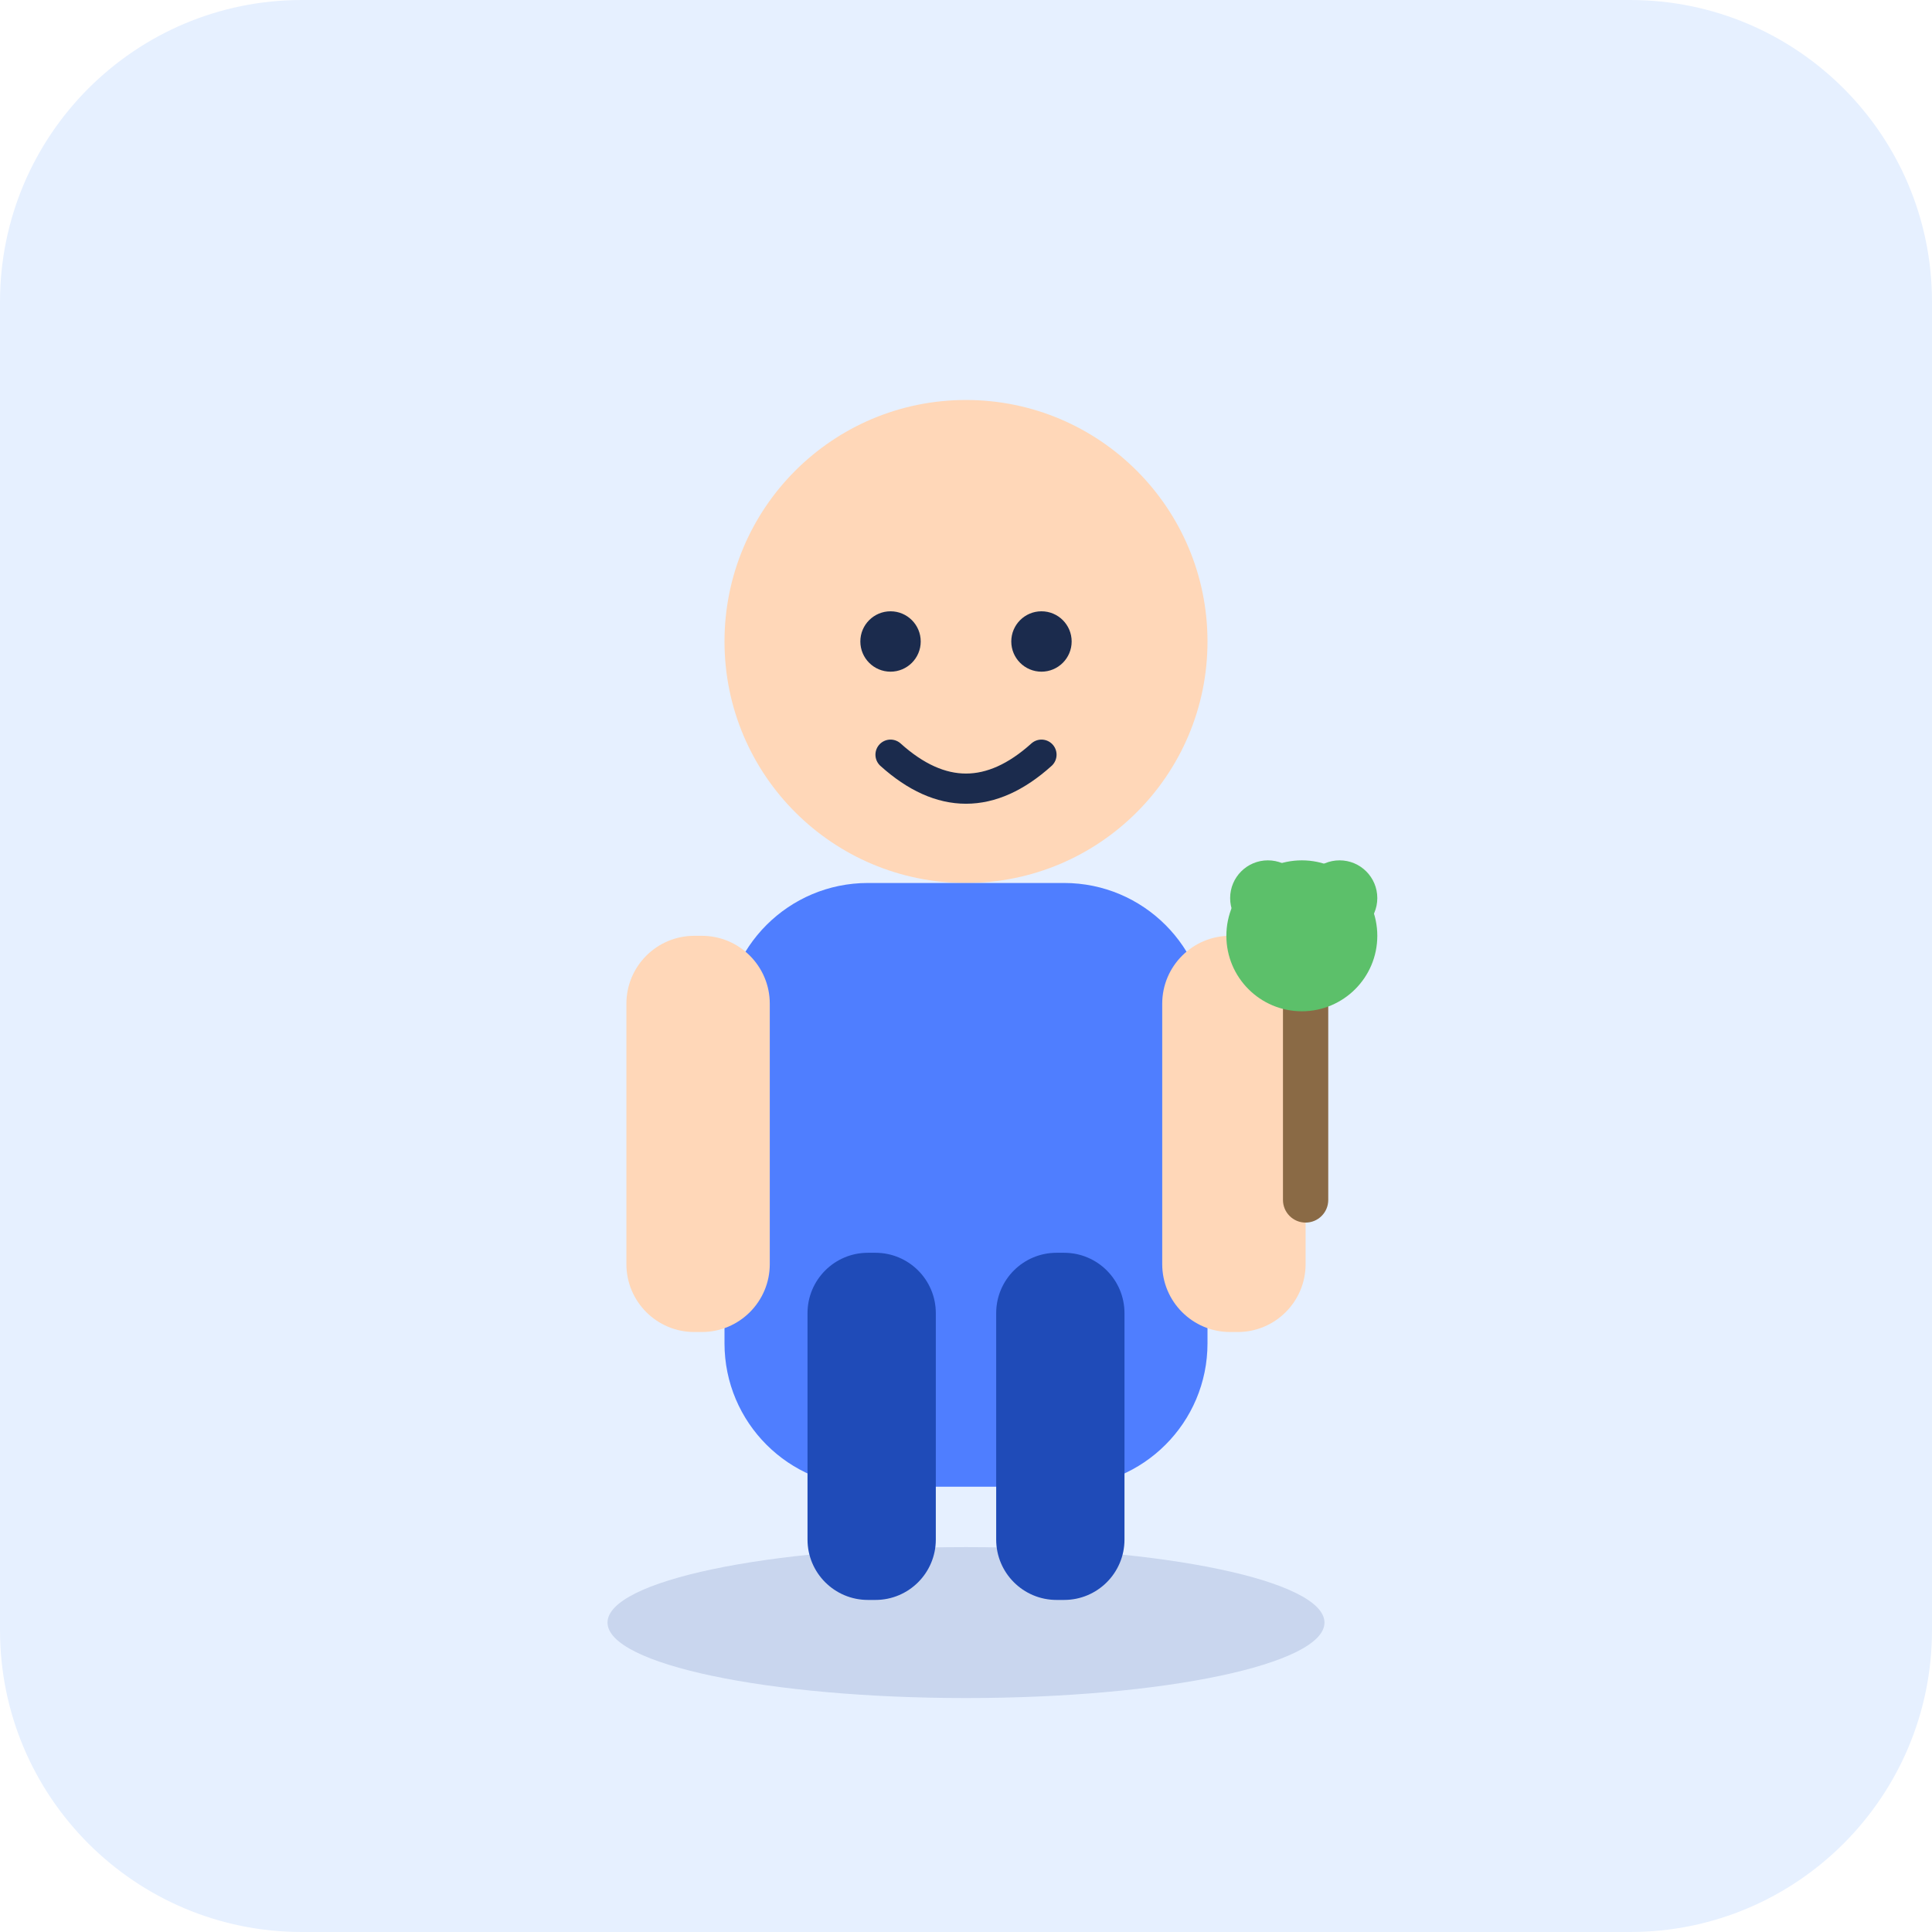
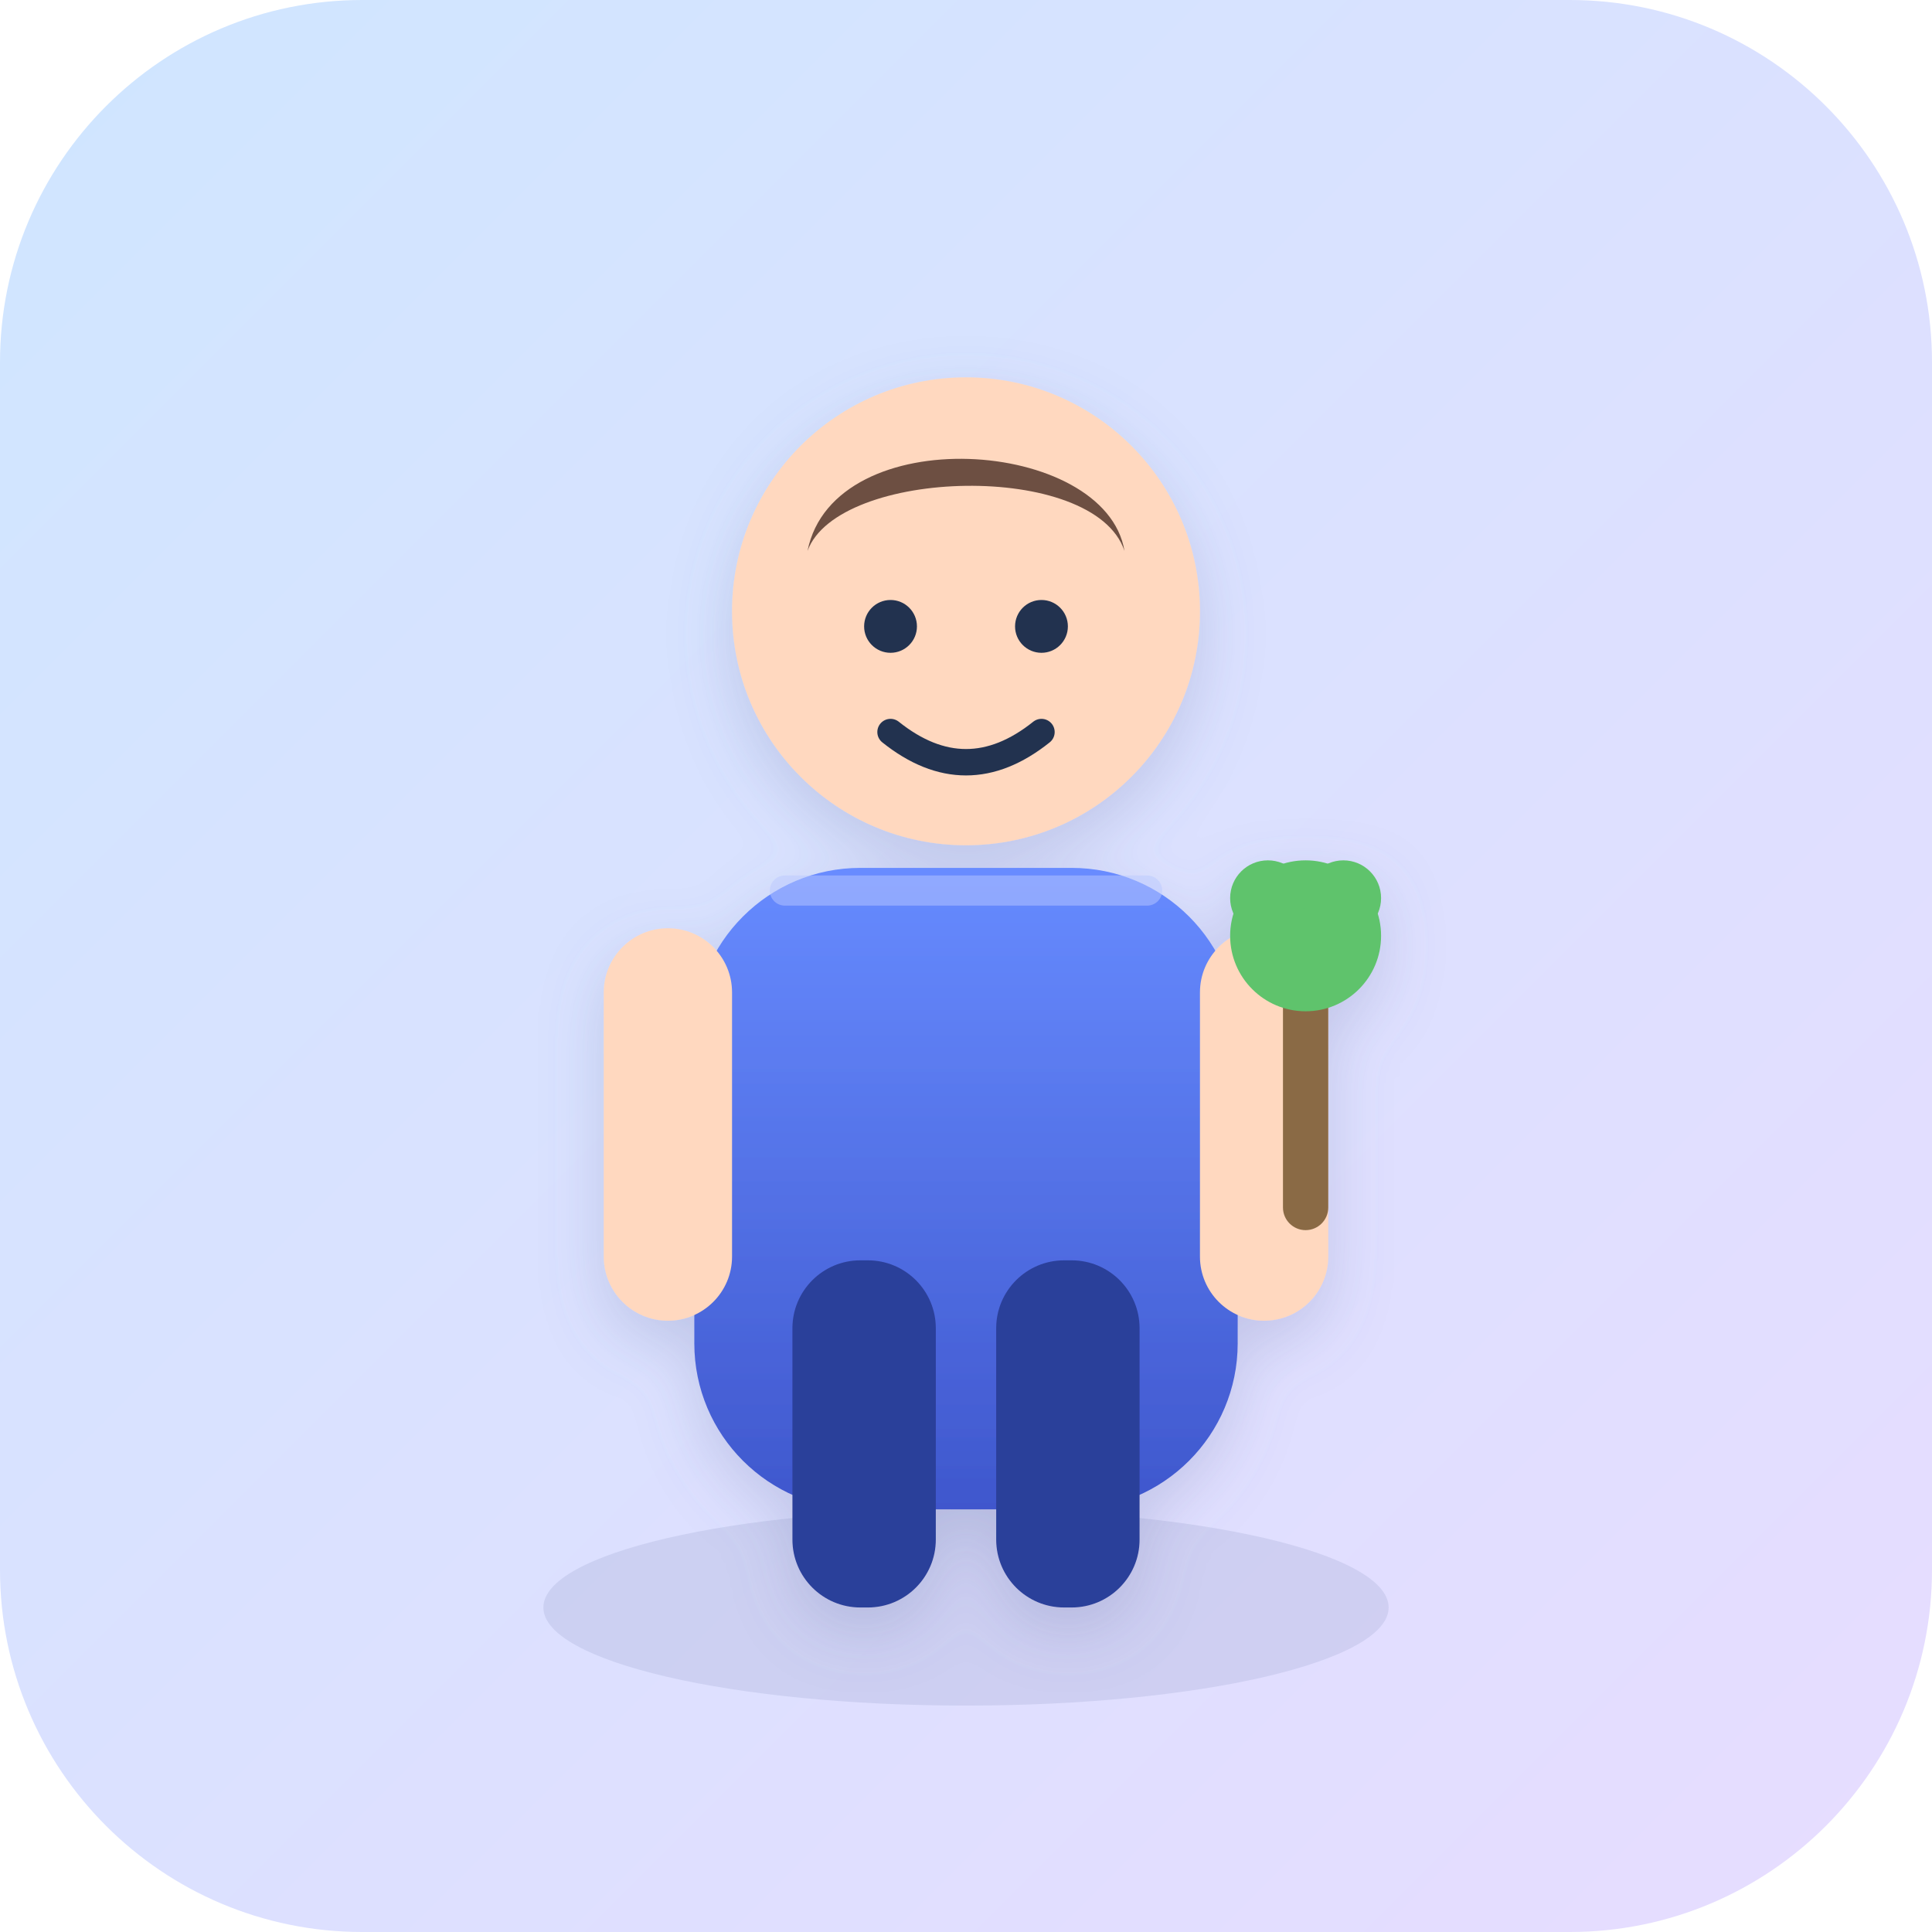
<svg xmlns="http://www.w3.org/2000/svg" viewBox="0 0 512 512">
-   <rect width="512" height="512" rx="80" fill="#E6F0FF" />
-   <ellipse cx="256" cy="430" rx="95" ry="20" fill="#c9d6ee" />
-   <circle cx="256" cy="170" r="64" fill="#ffd7b8" />
-   <rect x="192" y="234" width="128" height="160" rx="38" fill="#4f7eff" />
-   <rect x="166" y="248" width="38" height="105" rx="18" fill="#ffd7b8" />
-   <rect x="308" y="248" width="38" height="105" rx="18" fill="#ffd7b8" />
-   <rect x="214" y="332" width="34" height="92" rx="16" fill="#1f4bb8" />
-   <rect x="264" y="332" width="34" height="92" rx="16" fill="#1f4bb8" />
-   <rect x="340" y="254" width="12" height="70" rx="6" fill="#8a6a45" />
-   <circle cx="345" cy="248" r="20" fill="#5cc06a" />
-   <circle cx="336" cy="238" r="10" fill="#5cc06a" />
-   <circle cx="355" cy="238" r="10" fill="#5cc06a" />
-   <circle cx="236" cy="170" r="8" fill="#1b2b4d" />
-   <circle cx="276" cy="170" r="8" fill="#1b2b4d" />
-   <path d="M236 200q20 18 40 0" stroke="#1b2b4d" stroke-width="8" fill="none" stroke-linecap="round" />
+   <defs>
+     <linearGradient id="bg" x1="0" y1="0" x2="1" y2="1">
+       <stop offset="0%" stop-color="#cfe6ff" />
+       <stop offset="100%" stop-color="#e7dcff" />
+     </linearGradient>
+     <linearGradient id="shirt" x1="0" y1="0" x2="0" y2="1">
+       <stop offset="0%" stop-color="#678bff" />
+       <stop offset="100%" stop-color="#3f57cd" />
+     </linearGradient>
+     <filter id="soft" x="-20%" y="-20%" width="140%" height="140%">
+       <feDropShadow dx="0" dy="6" stdDeviation="8" flood-color="#6f7aa8" flood-opacity=".25" />
+     </filter>
+   </defs>
+   <rect width="512" height="512" rx="96" fill="url(#bg)" />
+   <ellipse cx="256" cy="426" rx="112" ry="26" fill="#9aa4ce" opacity=".26" />
+   <g filter="url(#soft)">
+     <circle cx="256" cy="162" r="62" fill="#ffd8bf" />
+     <path d="M214 146c8-22 76-24 84 0-5-30-77-35-84 0z" fill="#6d4f43" />
+     <rect x="184" y="230" width="144" height="170" rx="44" fill="url(#shirt)" />
+     <rect x="160" y="246" width="34" height="104" rx="17" fill="#ffd8bf" />
+     <rect x="318" y="246" width="34" height="104" rx="17" fill="#ffd8bf" />
+     <rect x="210" y="334" width="38" height="92" rx="18" fill="#2c3f9a" />
+     <rect x="264" y="334" width="38" height="92" rx="18" fill="#2c3f9a" />
+     <circle cx="236" cy="166" r="7" fill="#24324f" />
+     <circle cx="276" cy="166" r="7" fill="#24324f" />
+     <path d="M236 194q20 16 40 0" stroke="#24324f" stroke-width="7" fill="none" stroke-linecap="round" />
+     <path d="M208 236h96" stroke="#b9c7ff" stroke-width="8" stroke-linecap="round" opacity=".5" />
+     <rect x="340" y="252" width="12" height="74" rx="6" fill="#8a6a45" />
+     <circle cx="346" cy="248" r="20" fill="#5ec36c" />
+     <circle cx="336" cy="238" r="10" fill="#5ec36c" />
+     <circle cx="356" cy="238" r="10" fill="#5ec36c" />
+   </g>
</svg>
